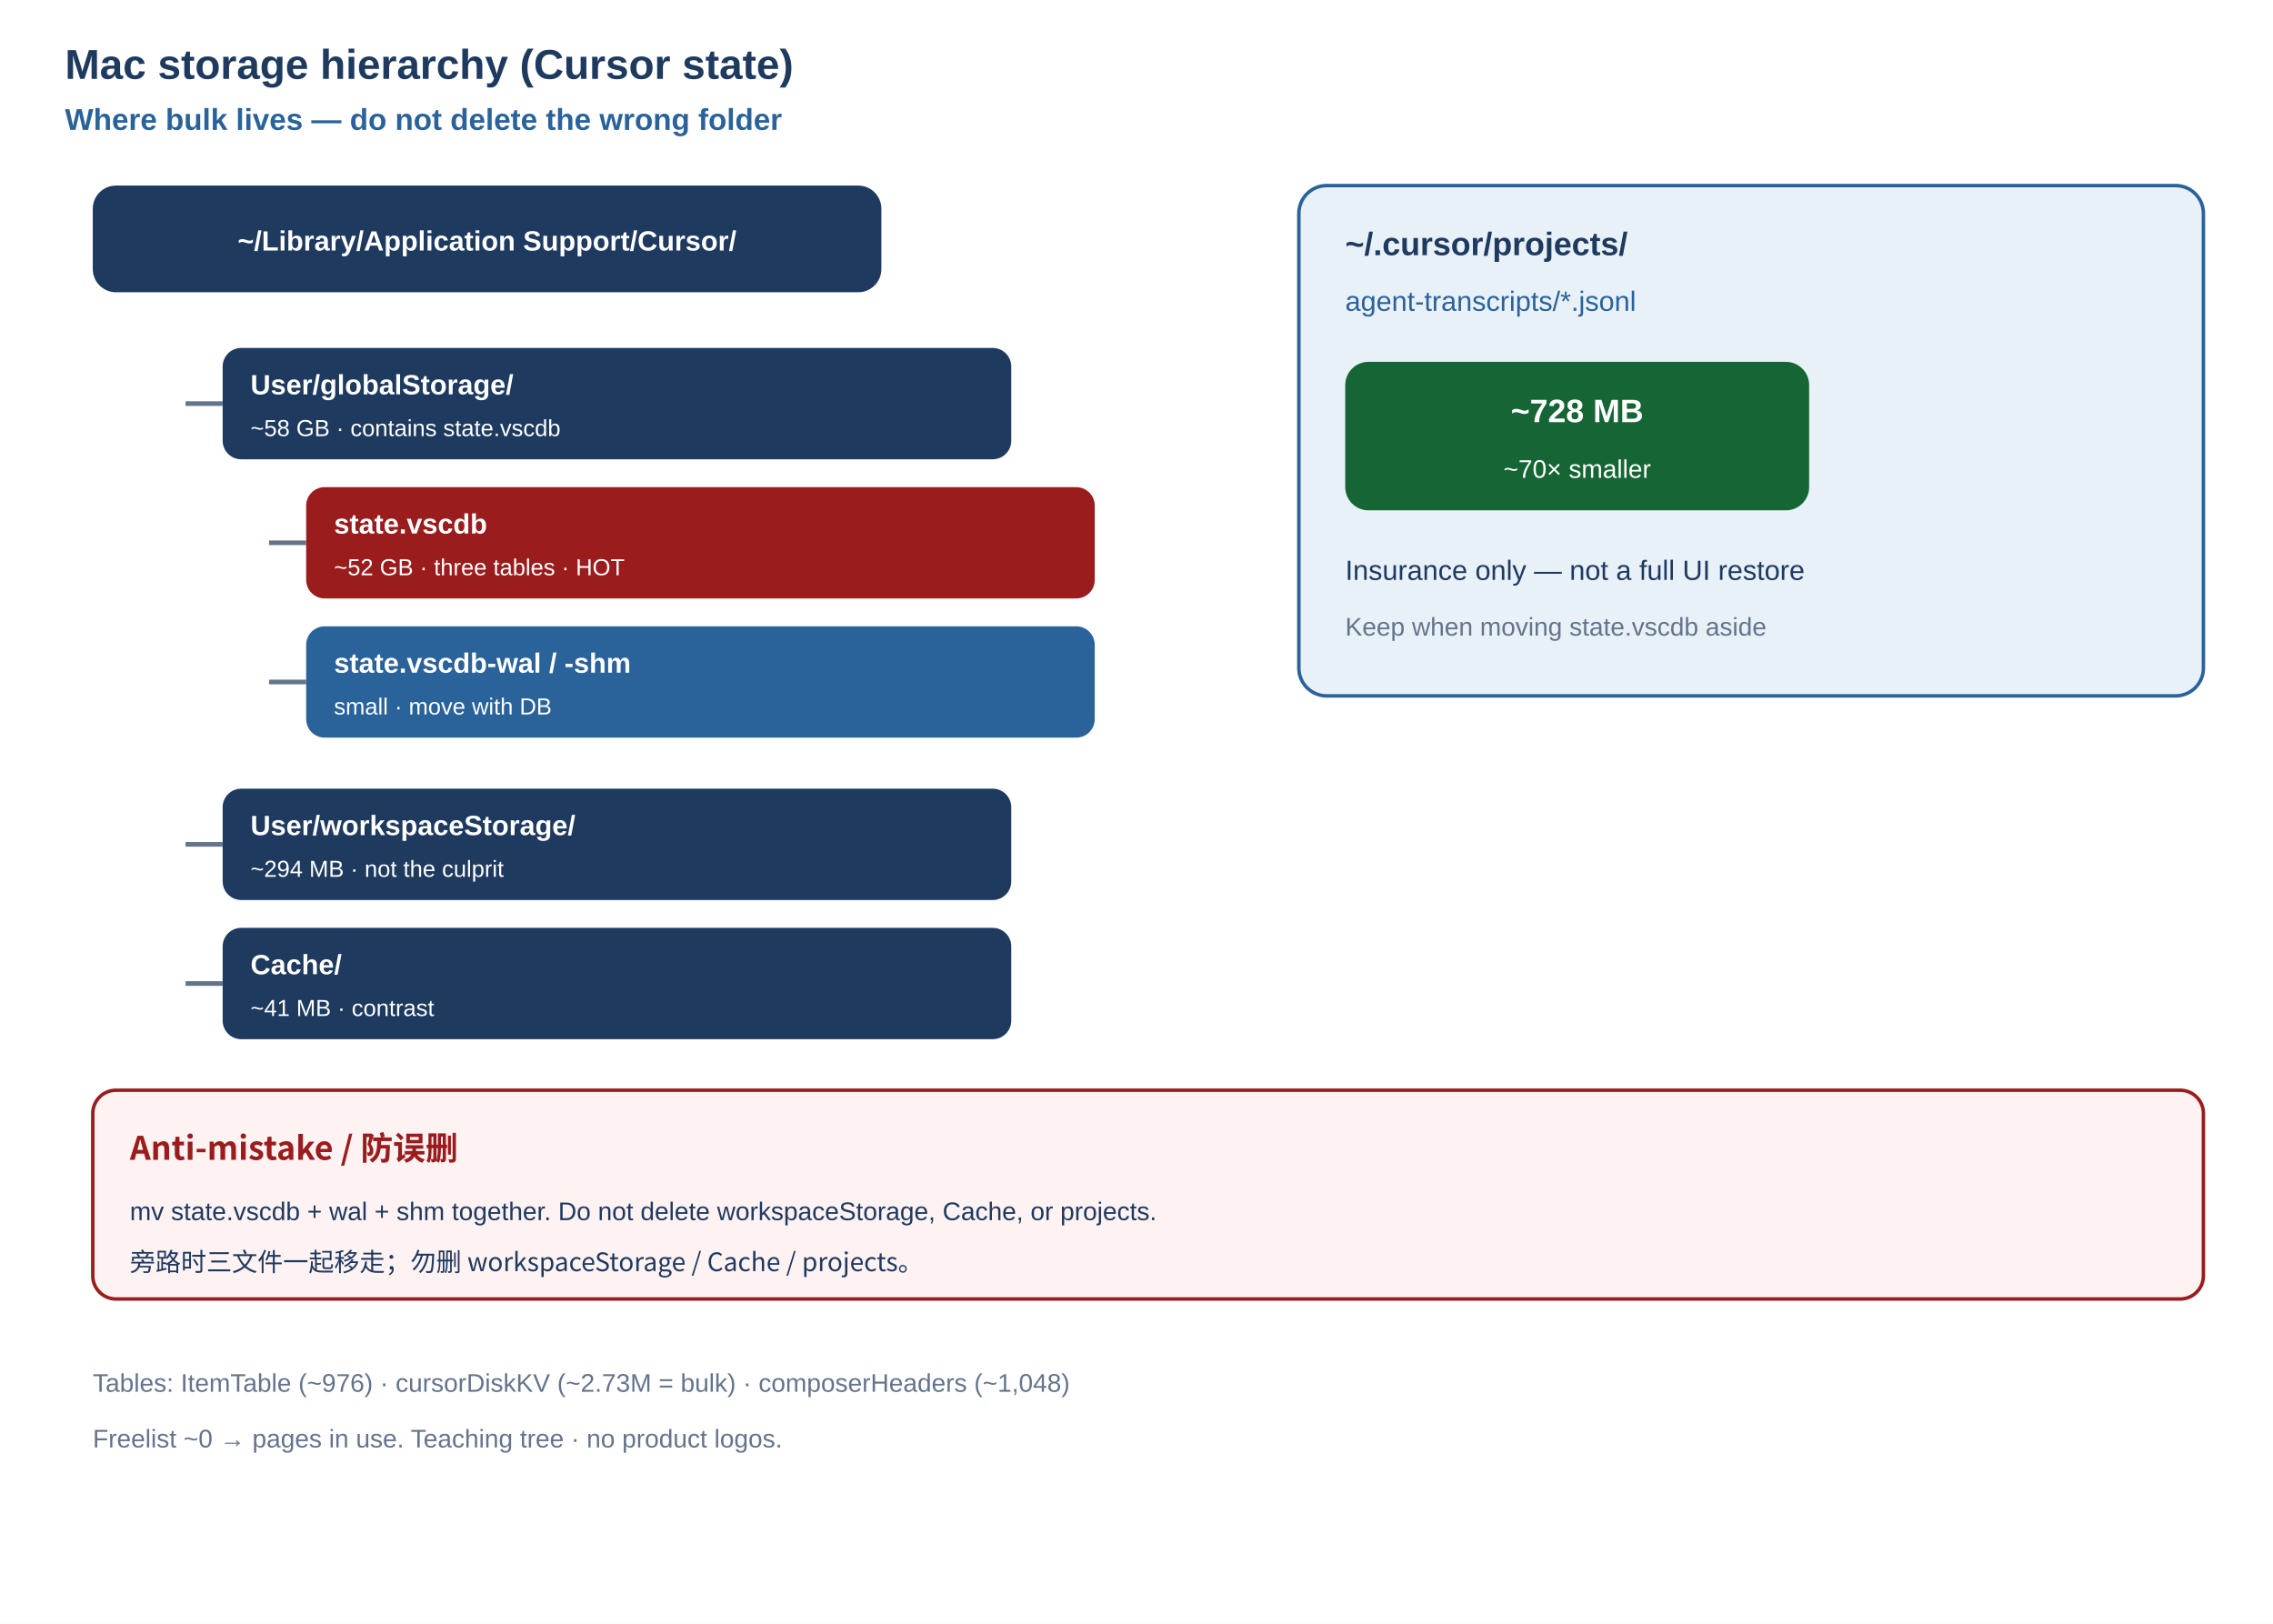
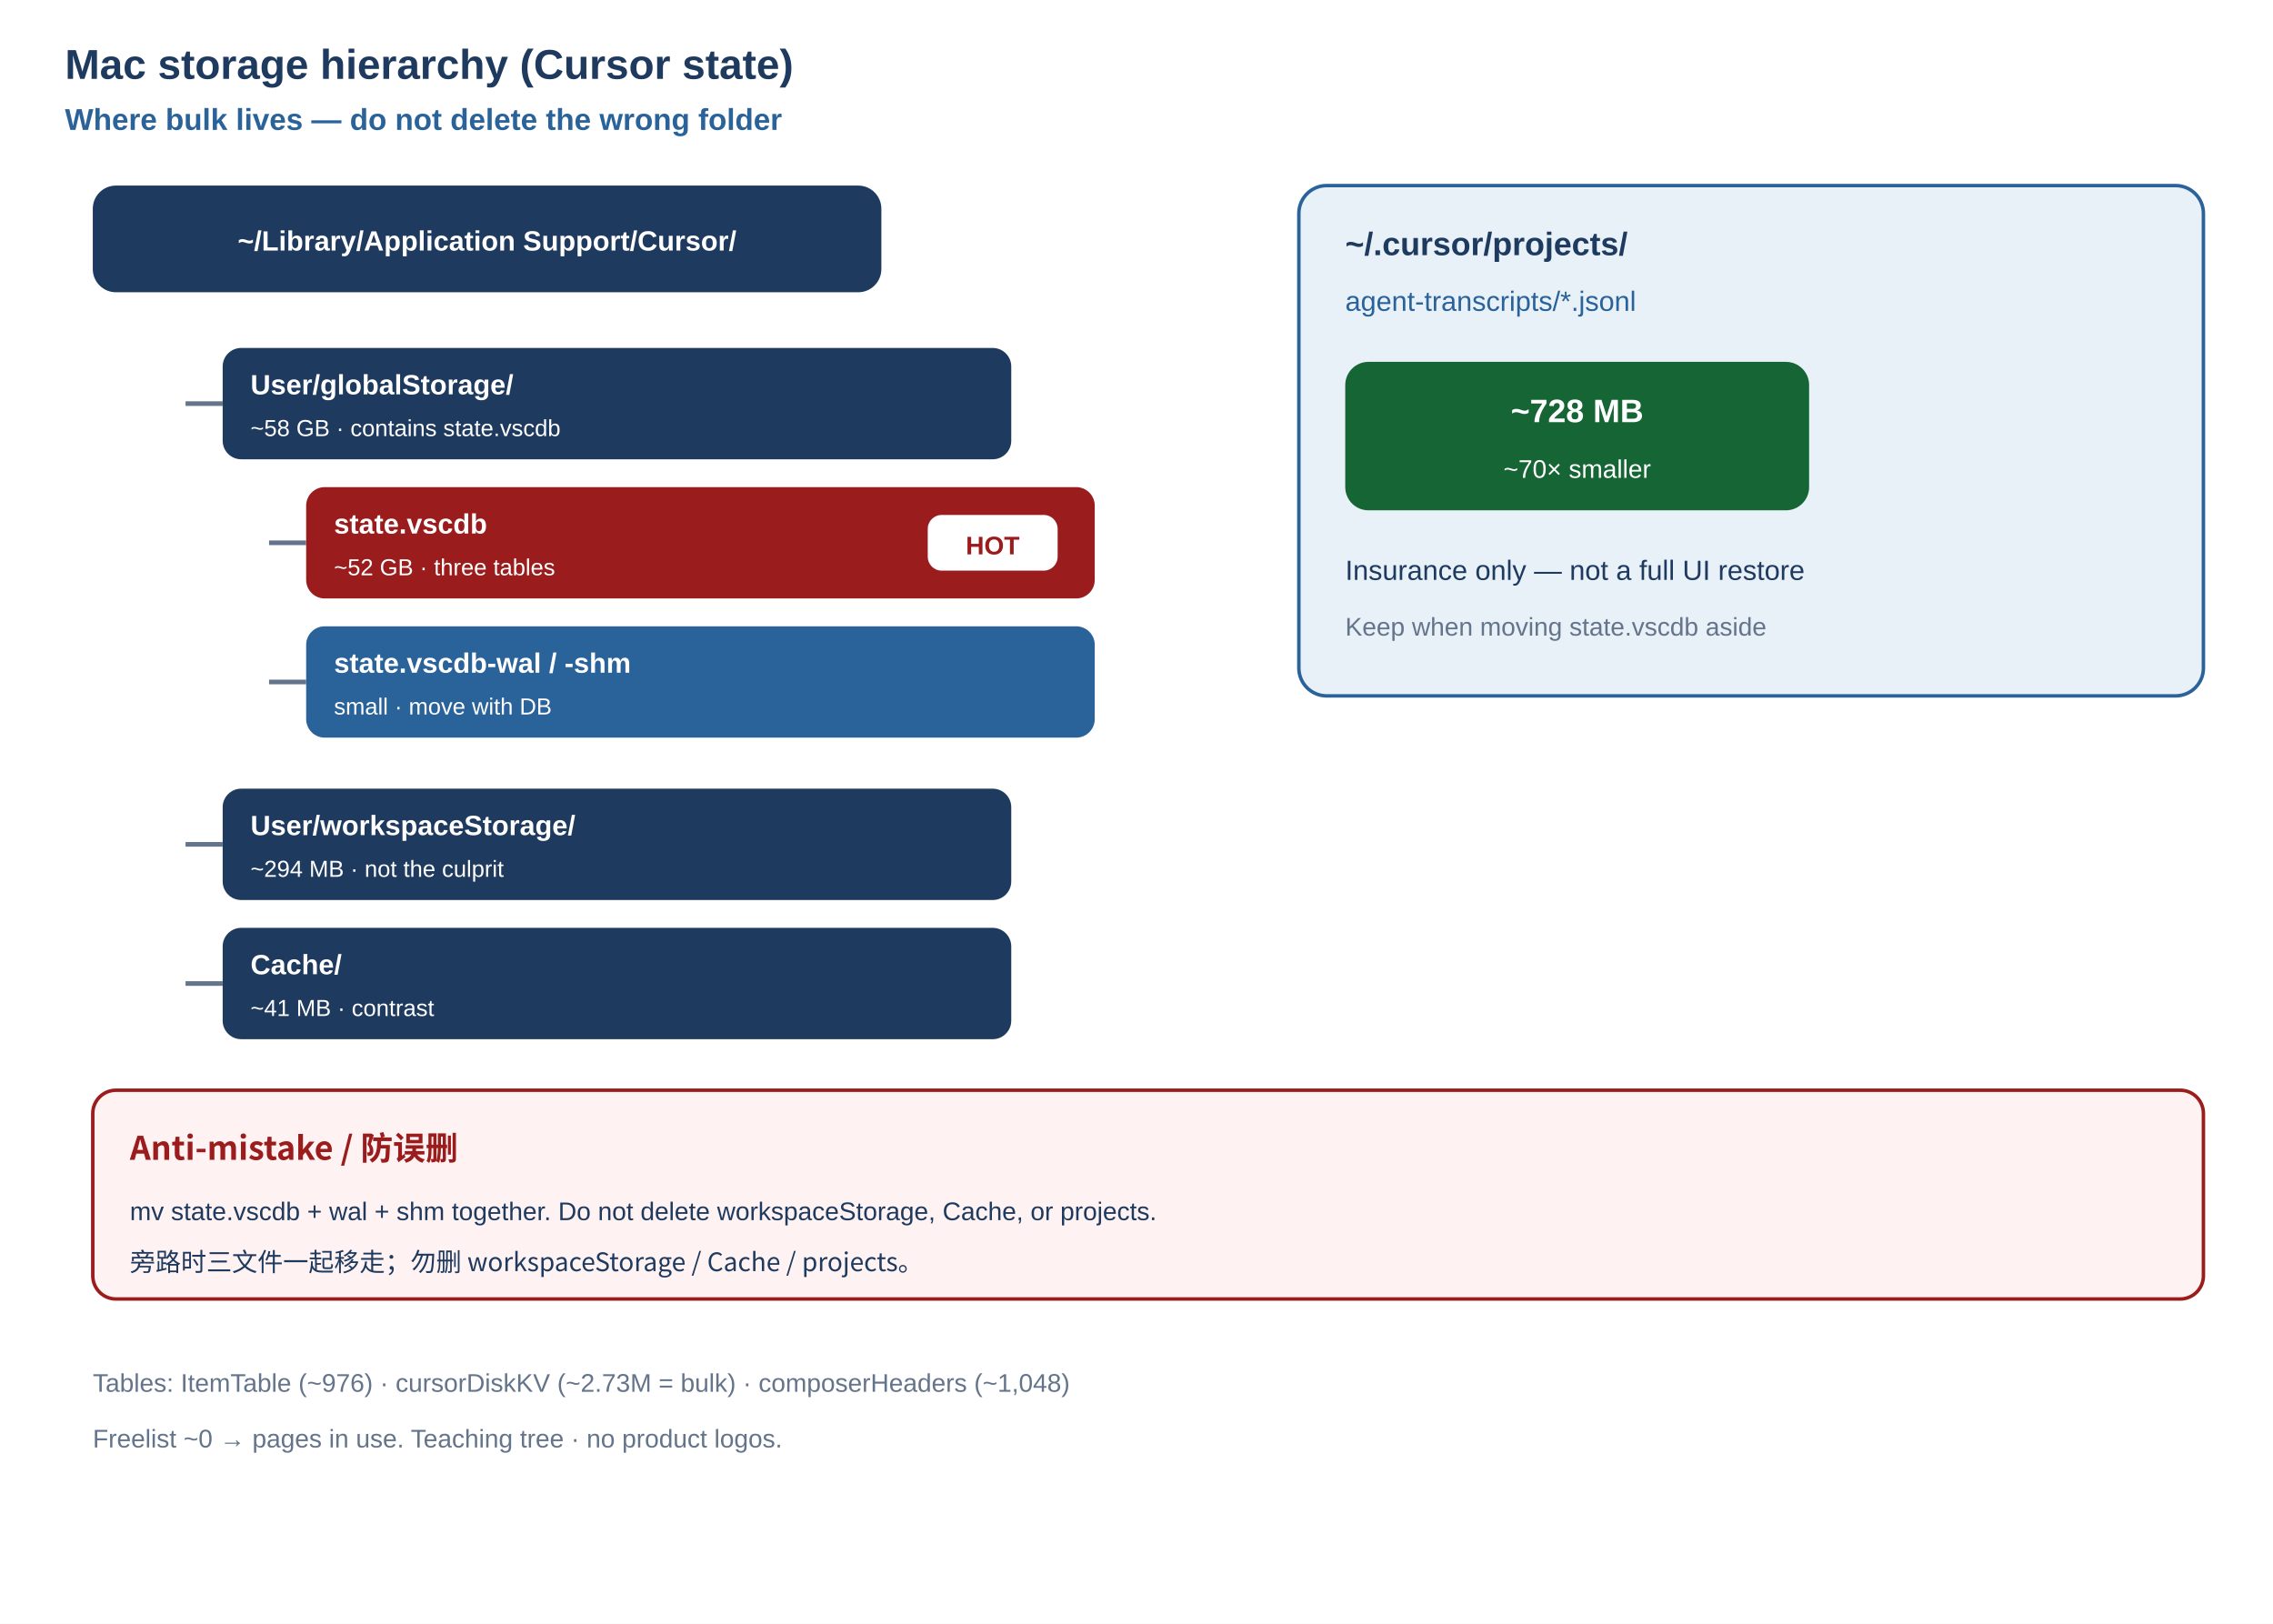
<svg xmlns="http://www.w3.org/2000/svg" width="980" height="700" viewBox="0 0 980 700">
  <rect width="100%" height="100%" fill="#FFFFFF" />
  <text x="28" y="34" font-family="Arial, Helvetica, sans-serif" font-size="18" font-weight="bold" fill="#1e3a5f" text-anchor="start">Mac storage hierarchy (Cursor state)</text>
  <text x="28" y="56" font-family="Arial, Helvetica, sans-serif" font-size="13" font-weight="bold" fill="#2A629A" text-anchor="start">Where bulk lives — do not delete the wrong folder</text>
  <rect x="40" y="80" width="340" height="46" rx="10" fill="#1e3a5f" />
  <text x="210" y="108" font-family="Arial, Helvetica, sans-serif" font-size="12" font-weight="bold" fill="#FFFFFF" text-anchor="middle">~/Library/Application Support/Cursor/</text>
  <rect x="96" y="150" width="340" height="48" rx="8" fill="#1e3a5f" />
  <text x="108" y="170" font-family="Arial, Helvetica, sans-serif" font-size="12" font-weight="bold" fill="#FFFFFF" text-anchor="start">User/globalStorage/</text>
  <text x="108" y="188" font-family="Arial, Helvetica, sans-serif" font-size="10" font-weight="normal" fill="#FFFFFF" text-anchor="start">~58 GB · contains state.vscdb</text>
  <line x1="80" y1="174" x2="96" y2="174" stroke="#64748B" stroke-width="2" />
  <rect x="132" y="210" width="340" height="48" rx="8" fill="#9B1C1C" />
  <text x="144" y="230" font-family="Arial, Helvetica, sans-serif" font-size="12" font-weight="bold" fill="#FFFFFF" text-anchor="start">state.vscdb</text>
-   <text x="144" y="248" font-family="Arial, Helvetica, sans-serif" font-size="10" font-weight="normal" fill="#FFFFFF" text-anchor="start">~52 GB · three tables · HOT</text>
+   <text x="144" y="248" font-family="Arial, Helvetica, sans-serif" font-size="10" font-weight="normal" fill="#FFFFFF" text-anchor="start">~52 GB · three tables</text>
+   <rect x="400" y="222" width="56" height="24" rx="6" fill="#FFFFFF" />
+   <text x="428" y="239" font-family="Arial, Helvetica, sans-serif" font-size="11" font-weight="bold" fill="#9B1C1C" text-anchor="middle">HOT</text>
  <line x1="116" y1="234" x2="132" y2="234" stroke="#64748B" stroke-width="2" />
  <rect x="132" y="270" width="340" height="48" rx="8" fill="#2A629A" />
  <text x="144" y="290" font-family="Arial, Helvetica, sans-serif" font-size="12" font-weight="bold" fill="#FFFFFF" text-anchor="start">state.vscdb-wal / -shm</text>
  <text x="144" y="308" font-family="Arial, Helvetica, sans-serif" font-size="10" font-weight="normal" fill="#FFFFFF" text-anchor="start">small · move with DB</text>
  <line x1="116" y1="294" x2="132" y2="294" stroke="#64748B" stroke-width="2" />
  <rect x="96" y="340" width="340" height="48" rx="8" fill="#1e3a5f" />
  <text x="108" y="360" font-family="Arial, Helvetica, sans-serif" font-size="12" font-weight="bold" fill="#FFFFFF" text-anchor="start">User/workspaceStorage/</text>
  <text x="108" y="378" font-family="Arial, Helvetica, sans-serif" font-size="10" font-weight="normal" fill="#FFFFFF" text-anchor="start">~294 MB · not the culprit</text>
  <line x1="80" y1="364" x2="96" y2="364" stroke="#64748B" stroke-width="2" />
  <rect x="96" y="400" width="340" height="48" rx="8" fill="#1e3a5f" />
  <text x="108" y="420" font-family="Arial, Helvetica, sans-serif" font-size="12" font-weight="bold" fill="#FFFFFF" text-anchor="start">Cache/</text>
  <text x="108" y="438" font-family="Arial, Helvetica, sans-serif" font-size="10" font-weight="normal" fill="#FFFFFF" text-anchor="start">~41 MB · contrast</text>
  <line x1="80" y1="424" x2="96" y2="424" stroke="#64748B" stroke-width="2" />
  <rect x="560" y="80" width="390" height="220" rx="12" fill="#E8F0F8" stroke="#2A629A" stroke-width="1.5" />
  <text x="580" y="110" font-family="Arial, Helvetica, sans-serif" font-size="14" font-weight="bold" fill="#1e3a5f" text-anchor="start">~/.cursor/projects/</text>
  <text x="580" y="134" font-family="Arial, Helvetica, sans-serif" font-size="12" font-weight="normal" fill="#2A629A" text-anchor="start">agent-transcripts/*.jsonl</text>
  <rect x="580" y="156" width="200" height="64" rx="10" fill="#166534" />
  <text x="680" y="182" font-family="Arial, Helvetica, sans-serif" font-size="14" font-weight="bold" fill="#FFFFFF" text-anchor="middle">~728 MB</text>
  <text x="680" y="206" font-family="Arial, Helvetica, sans-serif" font-size="11" font-weight="normal" fill="#FFFFFF" text-anchor="middle">~70× smaller</text>
  <text x="580" y="250" font-family="Arial, Helvetica, sans-serif" font-size="12" font-weight="normal" fill="#1e3a5f" text-anchor="start">Insurance only — not a full UI restore</text>
  <text x="580" y="274" font-family="Arial, Helvetica, sans-serif" font-size="11" font-weight="normal" fill="#64748B" text-anchor="start">Keep when moving state.vscdb aside</text>
  <rect x="40" y="470" width="910" height="90" rx="10" fill="#FEF2F2" stroke="#9B1C1C" stroke-width="1.5" />
  <text x="56" y="500" font-family="Noto Sans CJK SC, Arial, sans-serif" font-size="14" font-weight="bold" fill="#9B1C1C" text-anchor="start">Anti-mistake / 防误删</text>
  <text x="56" y="526" font-family="Arial, Helvetica, sans-serif" font-size="11" font-weight="normal" fill="#1e3a5f" text-anchor="start">mv state.vscdb + wal + shm together. Do not delete workspaceStorage, Cache, or projects.</text>
  <text x="56" y="548" font-family="Noto Sans CJK SC, Arial, sans-serif" font-size="11" font-weight="normal" fill="#1e3a5f" text-anchor="start">旁路时三文件一起移走；勿删 workspaceStorage / Cache / projects。</text>
  <text x="40" y="600" font-family="Arial, Helvetica, sans-serif" font-size="11" font-weight="normal" fill="#64748B" text-anchor="start">Tables: ItemTable (~976) · cursorDiskKV (~2.73M = bulk) · composerHeaders (~1,048)</text>
  <text x="40" y="624" font-family="Arial, Helvetica, sans-serif" font-size="11" font-weight="normal" fill="#64748B" text-anchor="start">Freelist ~0 → pages in use. Teaching tree · no product logos.</text>
</svg>
